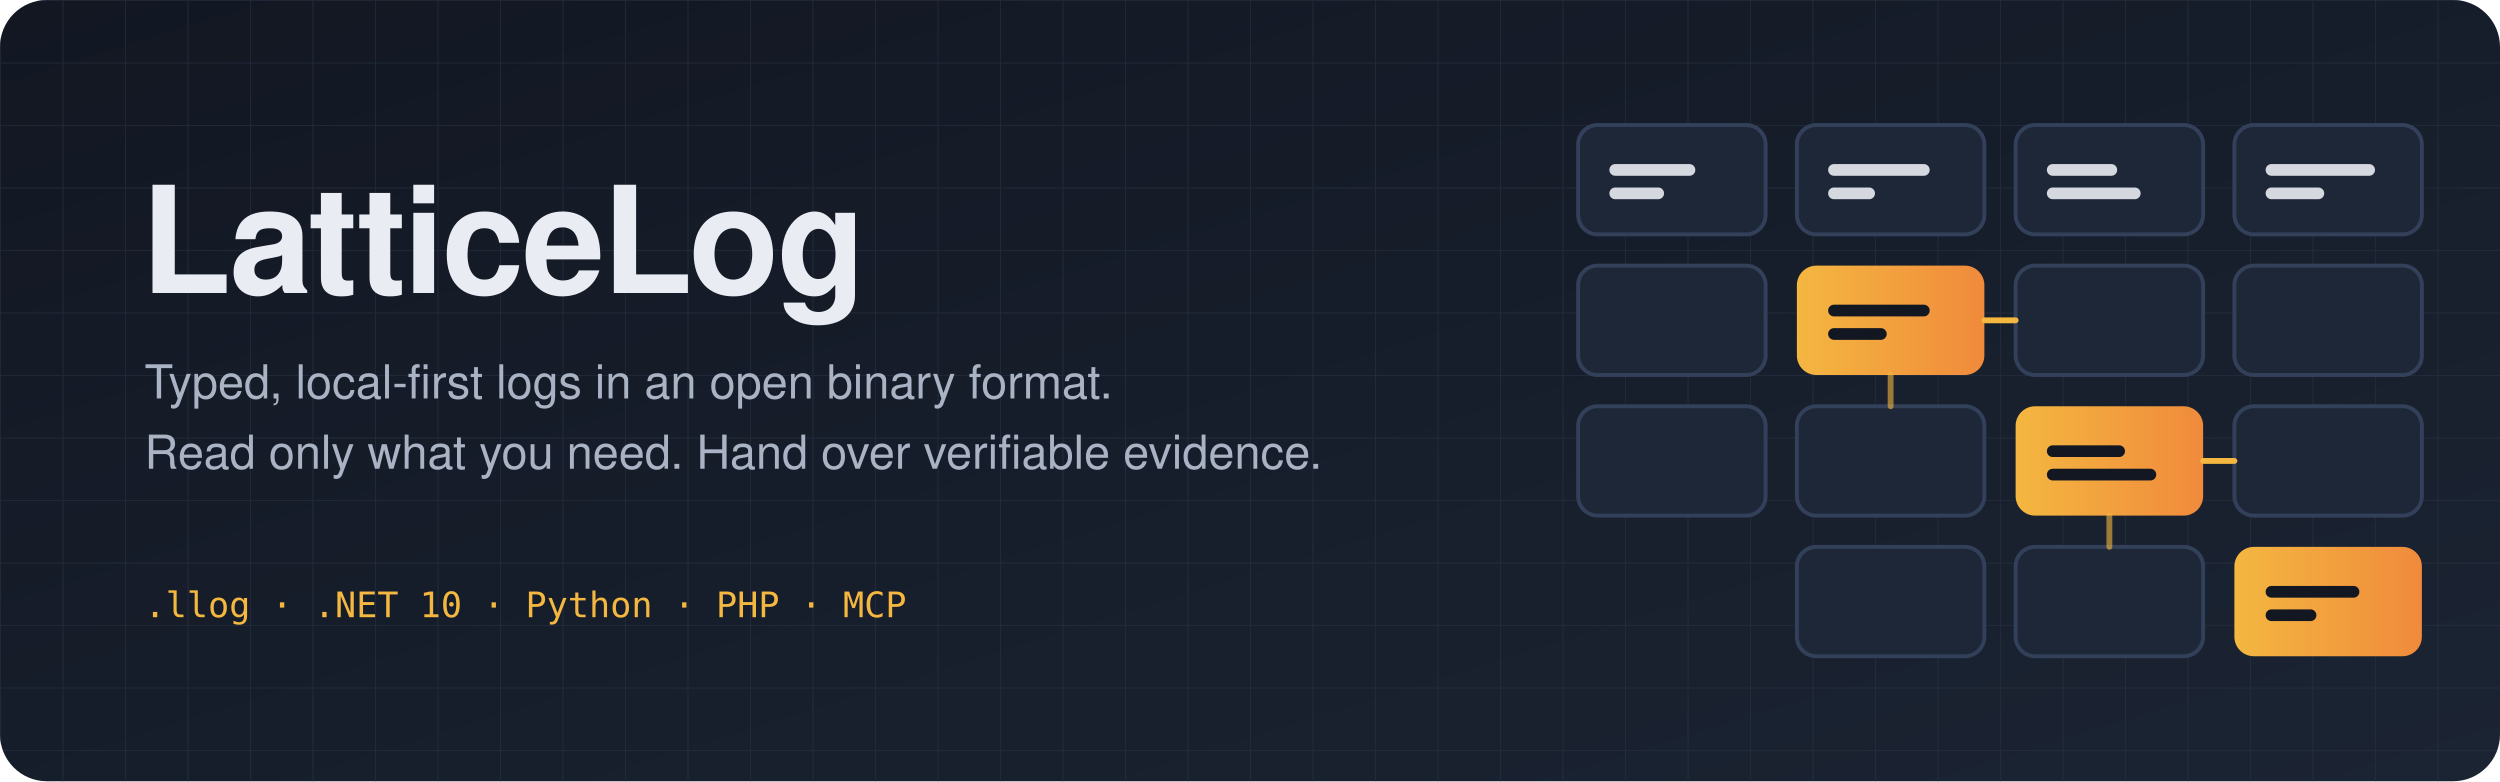
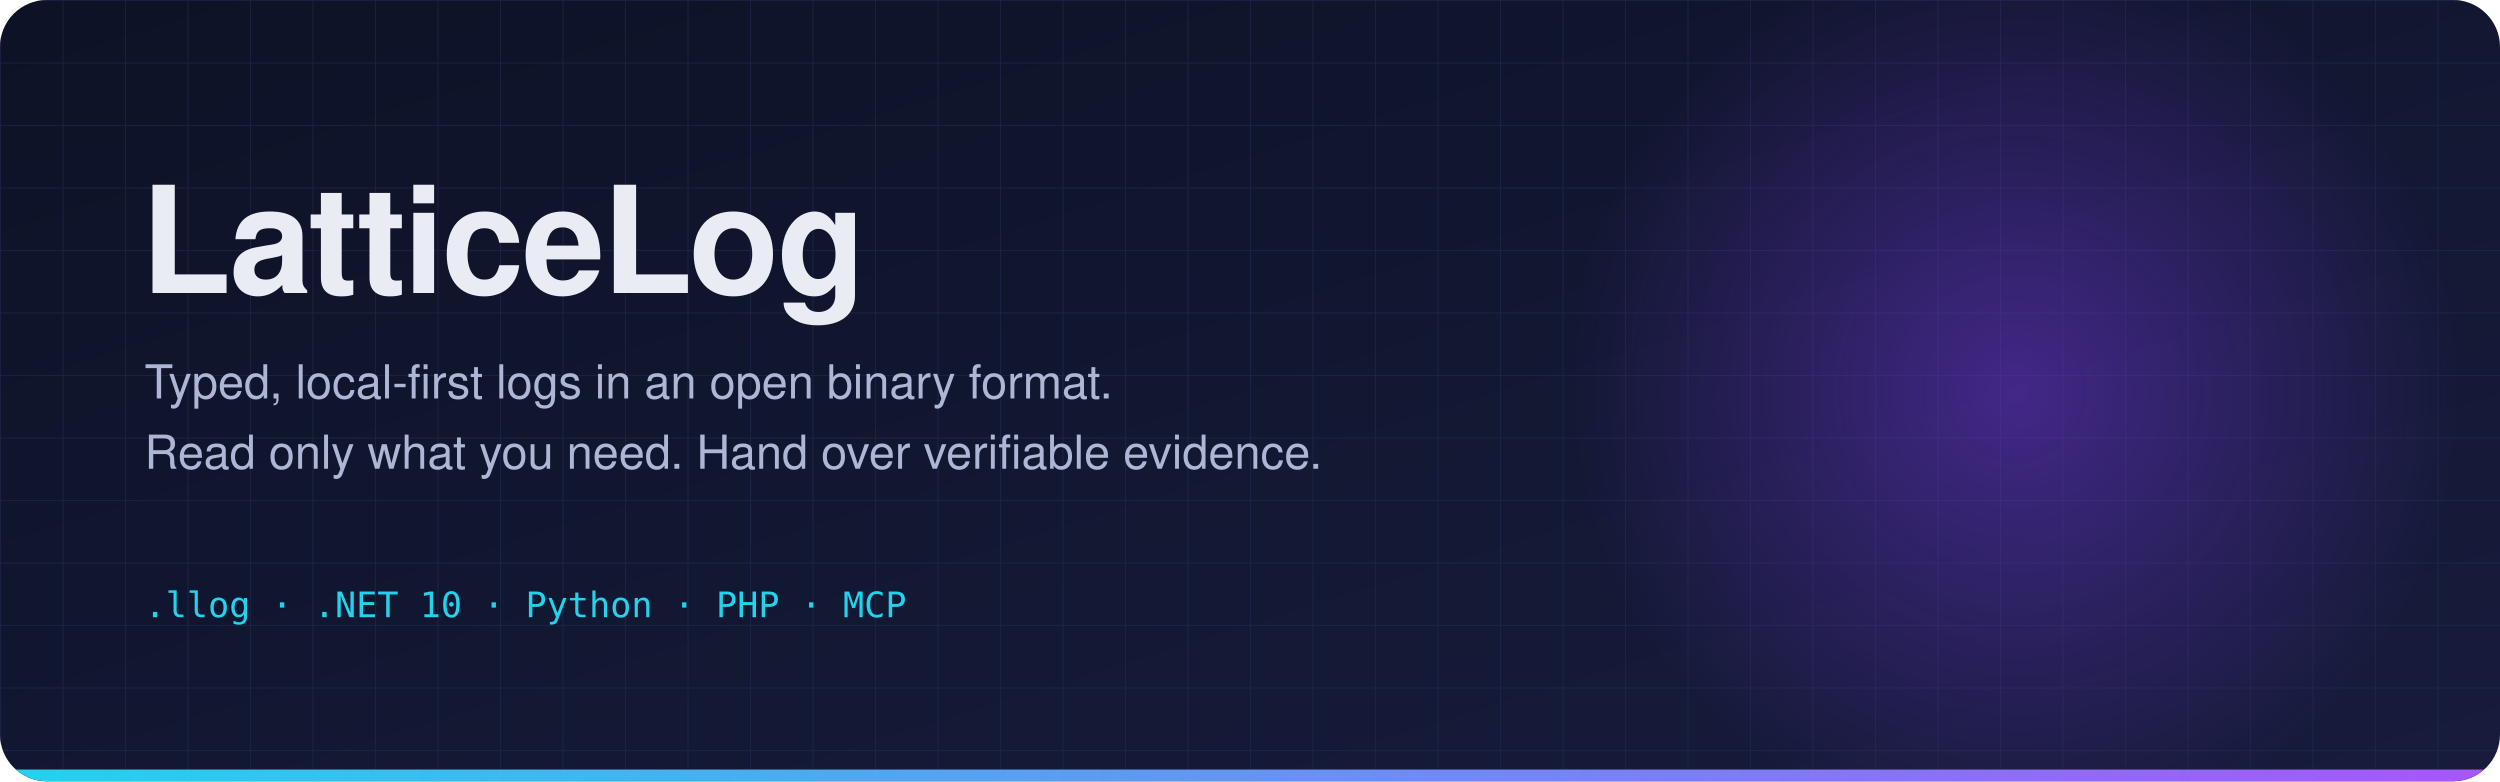
<svg xmlns="http://www.w3.org/2000/svg" viewBox="0 0 1280 400" width="1280" height="400" role="img" aria-labelledby="t d">
  <defs>
    <linearGradient id="bg" x1="0" y1="0" x2="1" y2="1">
-       <stop offset="0" stop-color="#121722" />
-       <stop offset="1" stop-color="#1B2433" />
+       <stop offset="0" stop-color="#0D1226" />
+       <stop offset="1" stop-color="#171C3D" />
    </linearGradient>
-     <linearGradient id="amber" x1="0" y1="0" x2="1" y2="0">
-       <stop offset="0" stop-color="#F4B740" />
-       <stop offset="1" stop-color="#F08A3C" />
+     <linearGradient id="accent" x1="0" y1="0" x2="1" y2="0">
+       <stop offset="0" stop-color="#22D3EE" />
+       <stop offset="1" stop-color="#A855F7" />
    </linearGradient>
+     <radialGradient id="glow" cx="0.5" cy="0.5" r="0.5">
+       <stop offset="0" stop-color="#7C3AED" stop-opacity="0.45" />
+       <stop offset="1" stop-color="#7C3AED" stop-opacity="0" />
+     </radialGradient>
    <pattern id="grid" width="32" height="32" patternUnits="userSpaceOnUse">
-       <path d="M32 0H0V32" fill="none" stroke="#2A3346" stroke-width="1" />
+       <path d="M32 0H0V32" fill="none" stroke="#232B52" stroke-width="1" />
    </pattern>
+     <clipPath id="card">
+       <rect width="1280" height="400" rx="24" />
+     </clipPath>
  </defs>
-   <rect width="1280" height="400" rx="24" fill="url(#bg)" />
-   <rect width="1280" height="400" rx="24" fill="url(#grid)" opacity="0.55" />
-   <g transform="translate(808 64)">
-     <g fill="#1E2738" stroke="#33405A" stroke-width="2">
-       <rect x="0" y="0" width="96" height="56" rx="10" />
-       <rect x="112" y="0" width="96" height="56" rx="10" />
-       <rect x="224" y="0" width="96" height="56" rx="10" />
-       <rect x="336" y="0" width="96" height="56" rx="10" />
-       <rect x="0" y="72" width="96" height="56" rx="10" />
-       <rect x="224" y="72" width="96" height="56" rx="10" />
-       <rect x="336" y="72" width="96" height="56" rx="10" />
-       <rect x="0" y="144" width="96" height="56" rx="10" />
-       <rect x="112" y="144" width="96" height="56" rx="10" />
-       <rect x="336" y="144" width="96" height="56" rx="10" />
-       <rect x="112" y="216" width="96" height="56" rx="10" />
-       <rect x="224" y="216" width="96" height="56" rx="10" />
-     </g>
-     <g fill="url(#amber)">
-       <rect x="112" y="72" width="96" height="56" rx="10" />
-       <rect x="224" y="144" width="96" height="56" rx="10" />
-       <rect x="336" y="216" width="96" height="56" rx="10" />
-     </g>
-     <g fill="#E9ECF2" opacity="0.9">
-       <rect x="16" y="20" width="44" height="6" rx="3" />
-       <rect x="16" y="32" width="28" height="6" rx="3" />
-       <rect x="128" y="20" width="52" height="6" rx="3" />
-       <rect x="128" y="32" width="24" height="6" rx="3" />
-       <rect x="240" y="20" width="36" height="6" rx="3" />
-       <rect x="240" y="32" width="48" height="6" rx="3" />
-       <rect x="352" y="20" width="56" height="6" rx="3" />
-       <rect x="352" y="32" width="30" height="6" rx="3" />
-     </g>
-     <g fill="#121722">
-       <rect x="128" y="92" width="52" height="6" rx="3" />
-       <rect x="128" y="104" width="30" height="6" rx="3" />
-       <rect x="240" y="164" width="40" height="6" rx="3" />
-       <rect x="240" y="176" width="56" height="6" rx="3" />
-       <rect x="352" y="236" width="48" height="6" rx="3" />
-       <rect x="352" y="248" width="26" height="6" rx="3" />
-     </g>
-     <path d="M208 100 H224 M320 172 H336" stroke="#F4B740" stroke-width="3" stroke-linecap="round" />
-     <path d="M160 128 V144 M272 200 V216" stroke="#F4B740" stroke-width="3" stroke-linecap="round" opacity="0.6" />
+   <g clip-path="url(#card)">
+     <rect width="1280" height="400" fill="url(#bg)" />
+     <rect width="1280" height="400" fill="url(#grid)" opacity="0.55" />
+     <circle cx="1032" cy="200" r="230" fill="url(#glow)" />
+     <rect x="0" y="394" width="1280" height="6" fill="url(#accent)" />
  </g>
  <text x="72" y="150" fill="#E9ECF2" font-family="Segoe UI, Helvetica, Arial, sans-serif" font-size="76" font-weight="700" letter-spacing="-1.5">LatticeLog</text>
-   <text x="74" y="204" fill="#A9B3C4" font-family="Segoe UI, Helvetica, Arial, sans-serif" font-size="24">Typed, local-first logs in an open binary format.</text>
-   <text x="74" y="240" fill="#A9B3C4" font-family="Segoe UI, Helvetica, Arial, sans-serif" font-size="24">Read only what you need. Hand over verifiable evidence.</text>
-   <g font-family="Consolas, Menlo, monospace" font-size="18" fill="#F4B740">
+   <text x="74" y="204" fill="#AEB6D6" font-family="Segoe UI, Helvetica, Arial, sans-serif" font-size="24">Typed, local-first logs in an open binary format.</text>
+   <text x="74" y="240" fill="#AEB6D6" font-family="Segoe UI, Helvetica, Arial, sans-serif" font-size="24">Read only what you need. Hand over verifiable evidence.</text>
+   <g font-family="Consolas, Menlo, monospace" font-size="18" fill="#22D3EE">
    <text x="74" y="316">.llog · .NET 10 · Python · PHP · MCP</text>
  </g>
</svg>
